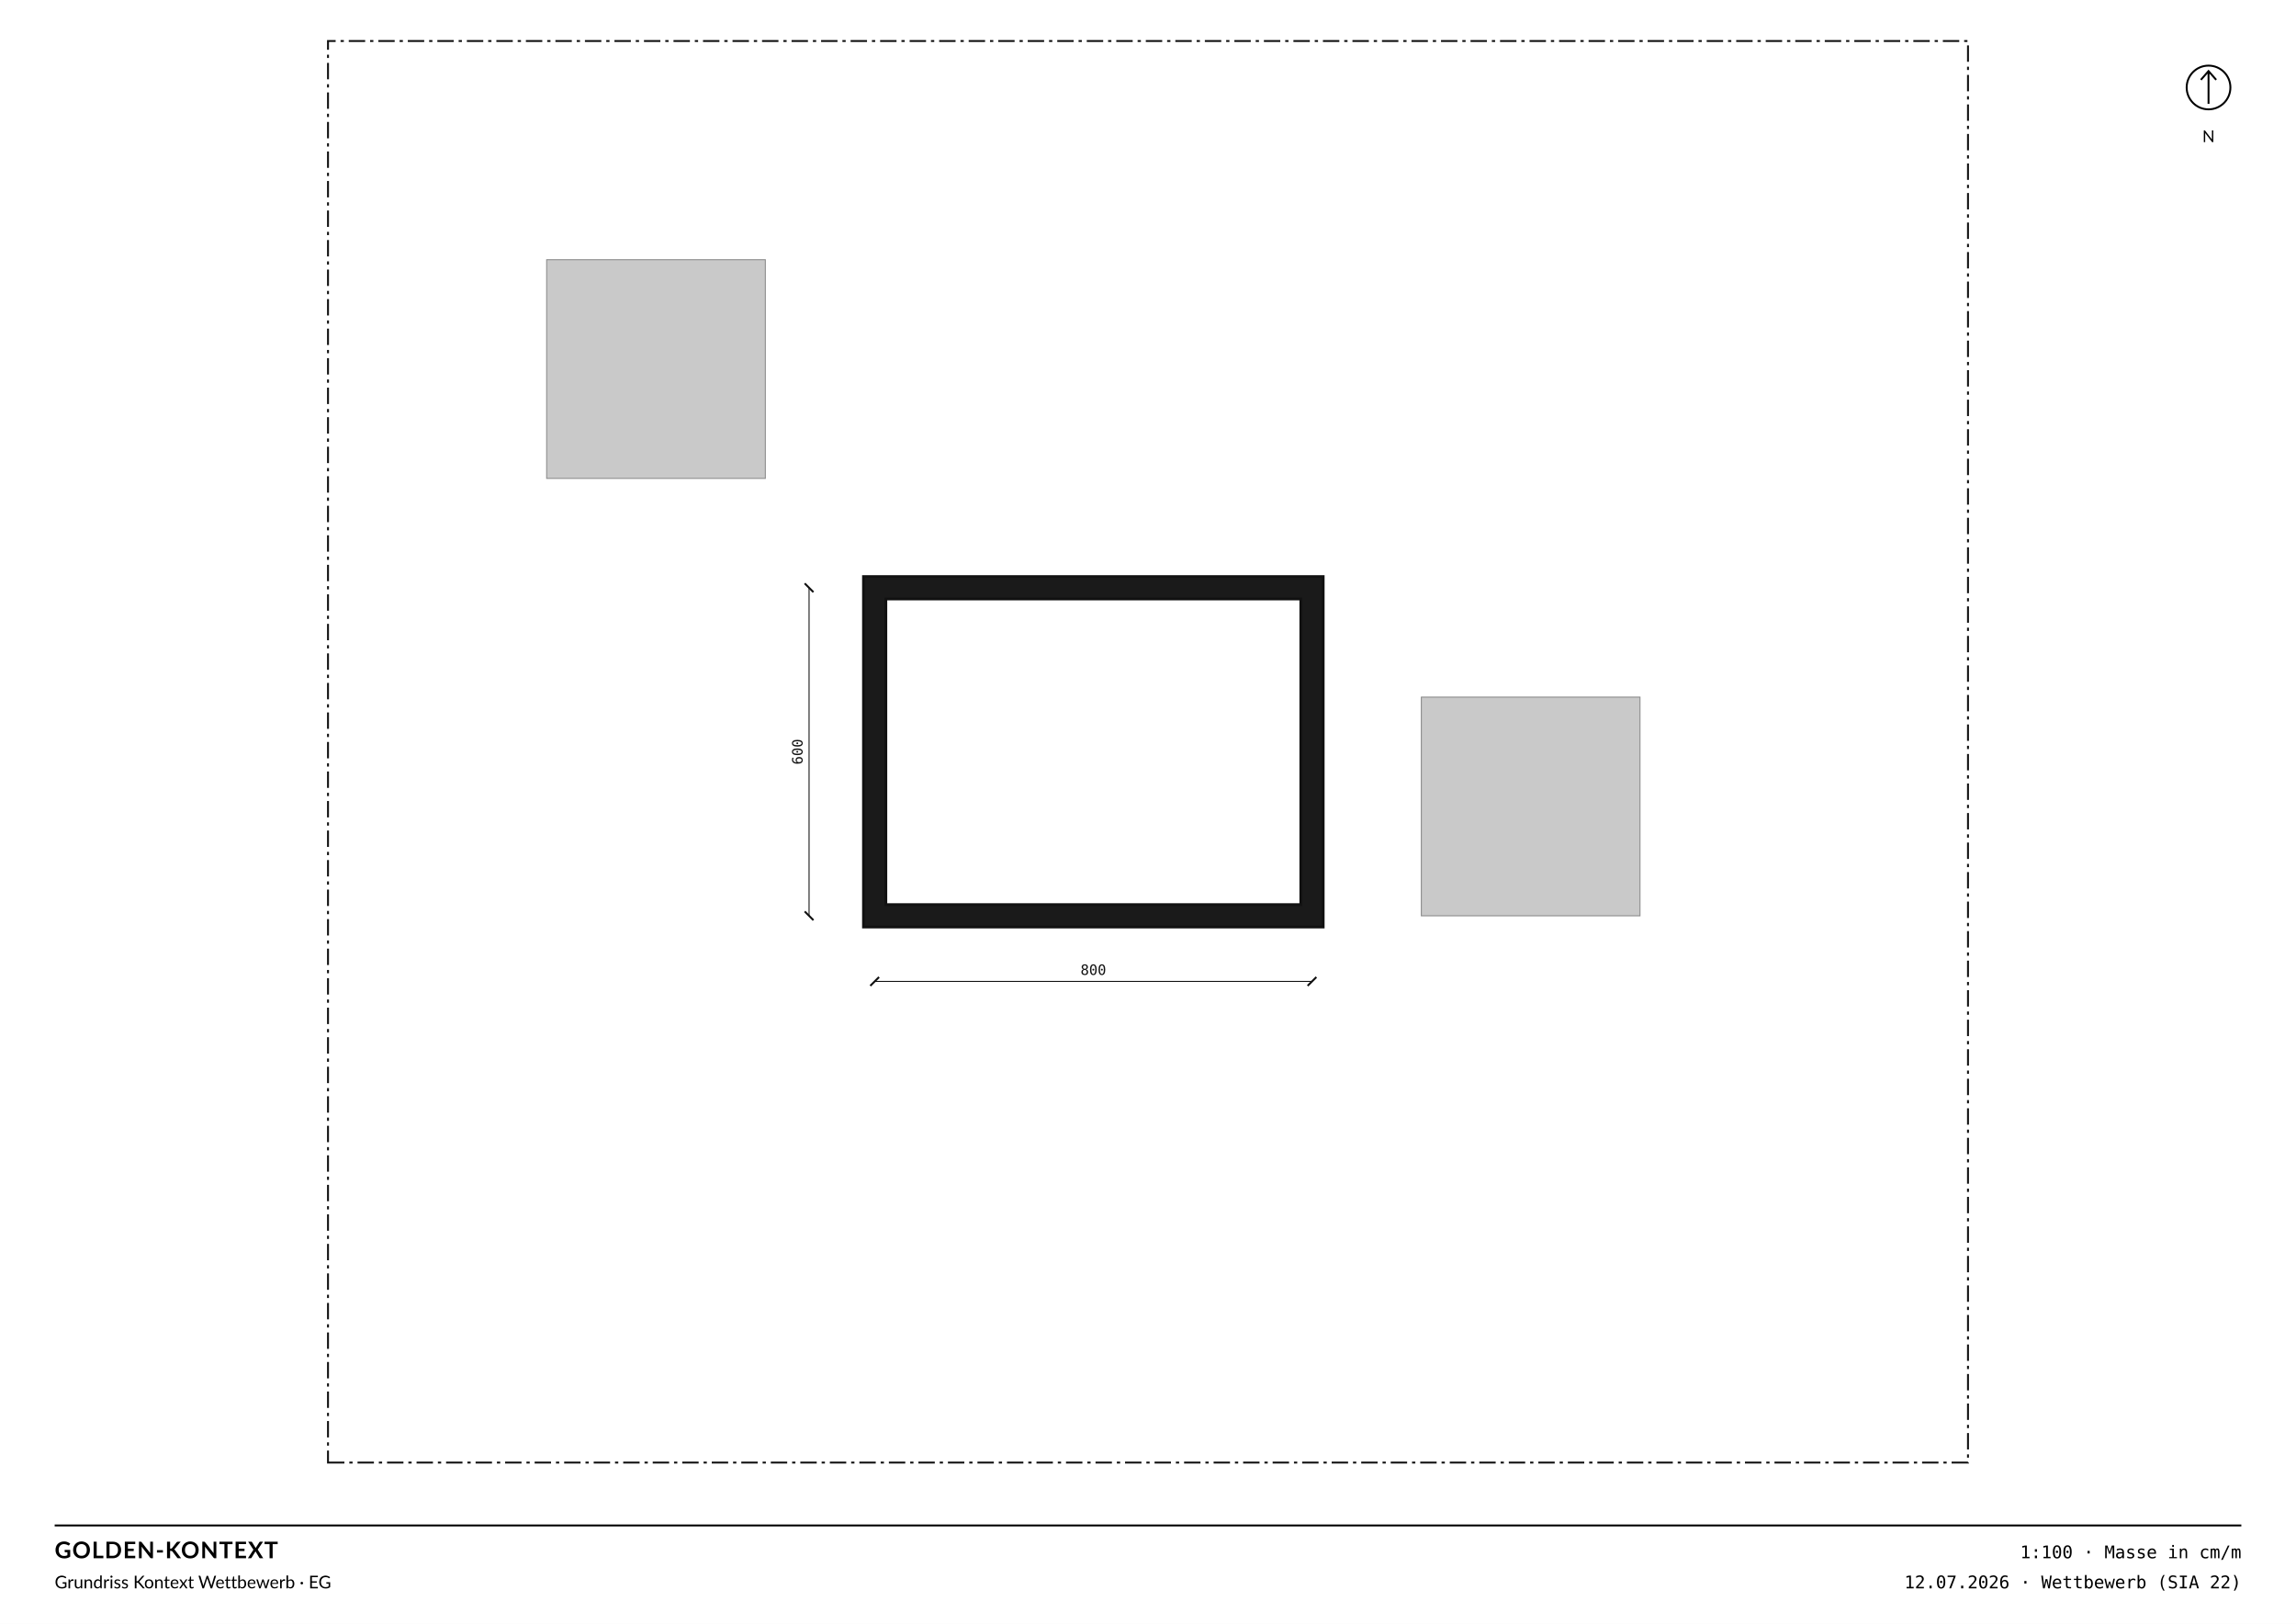
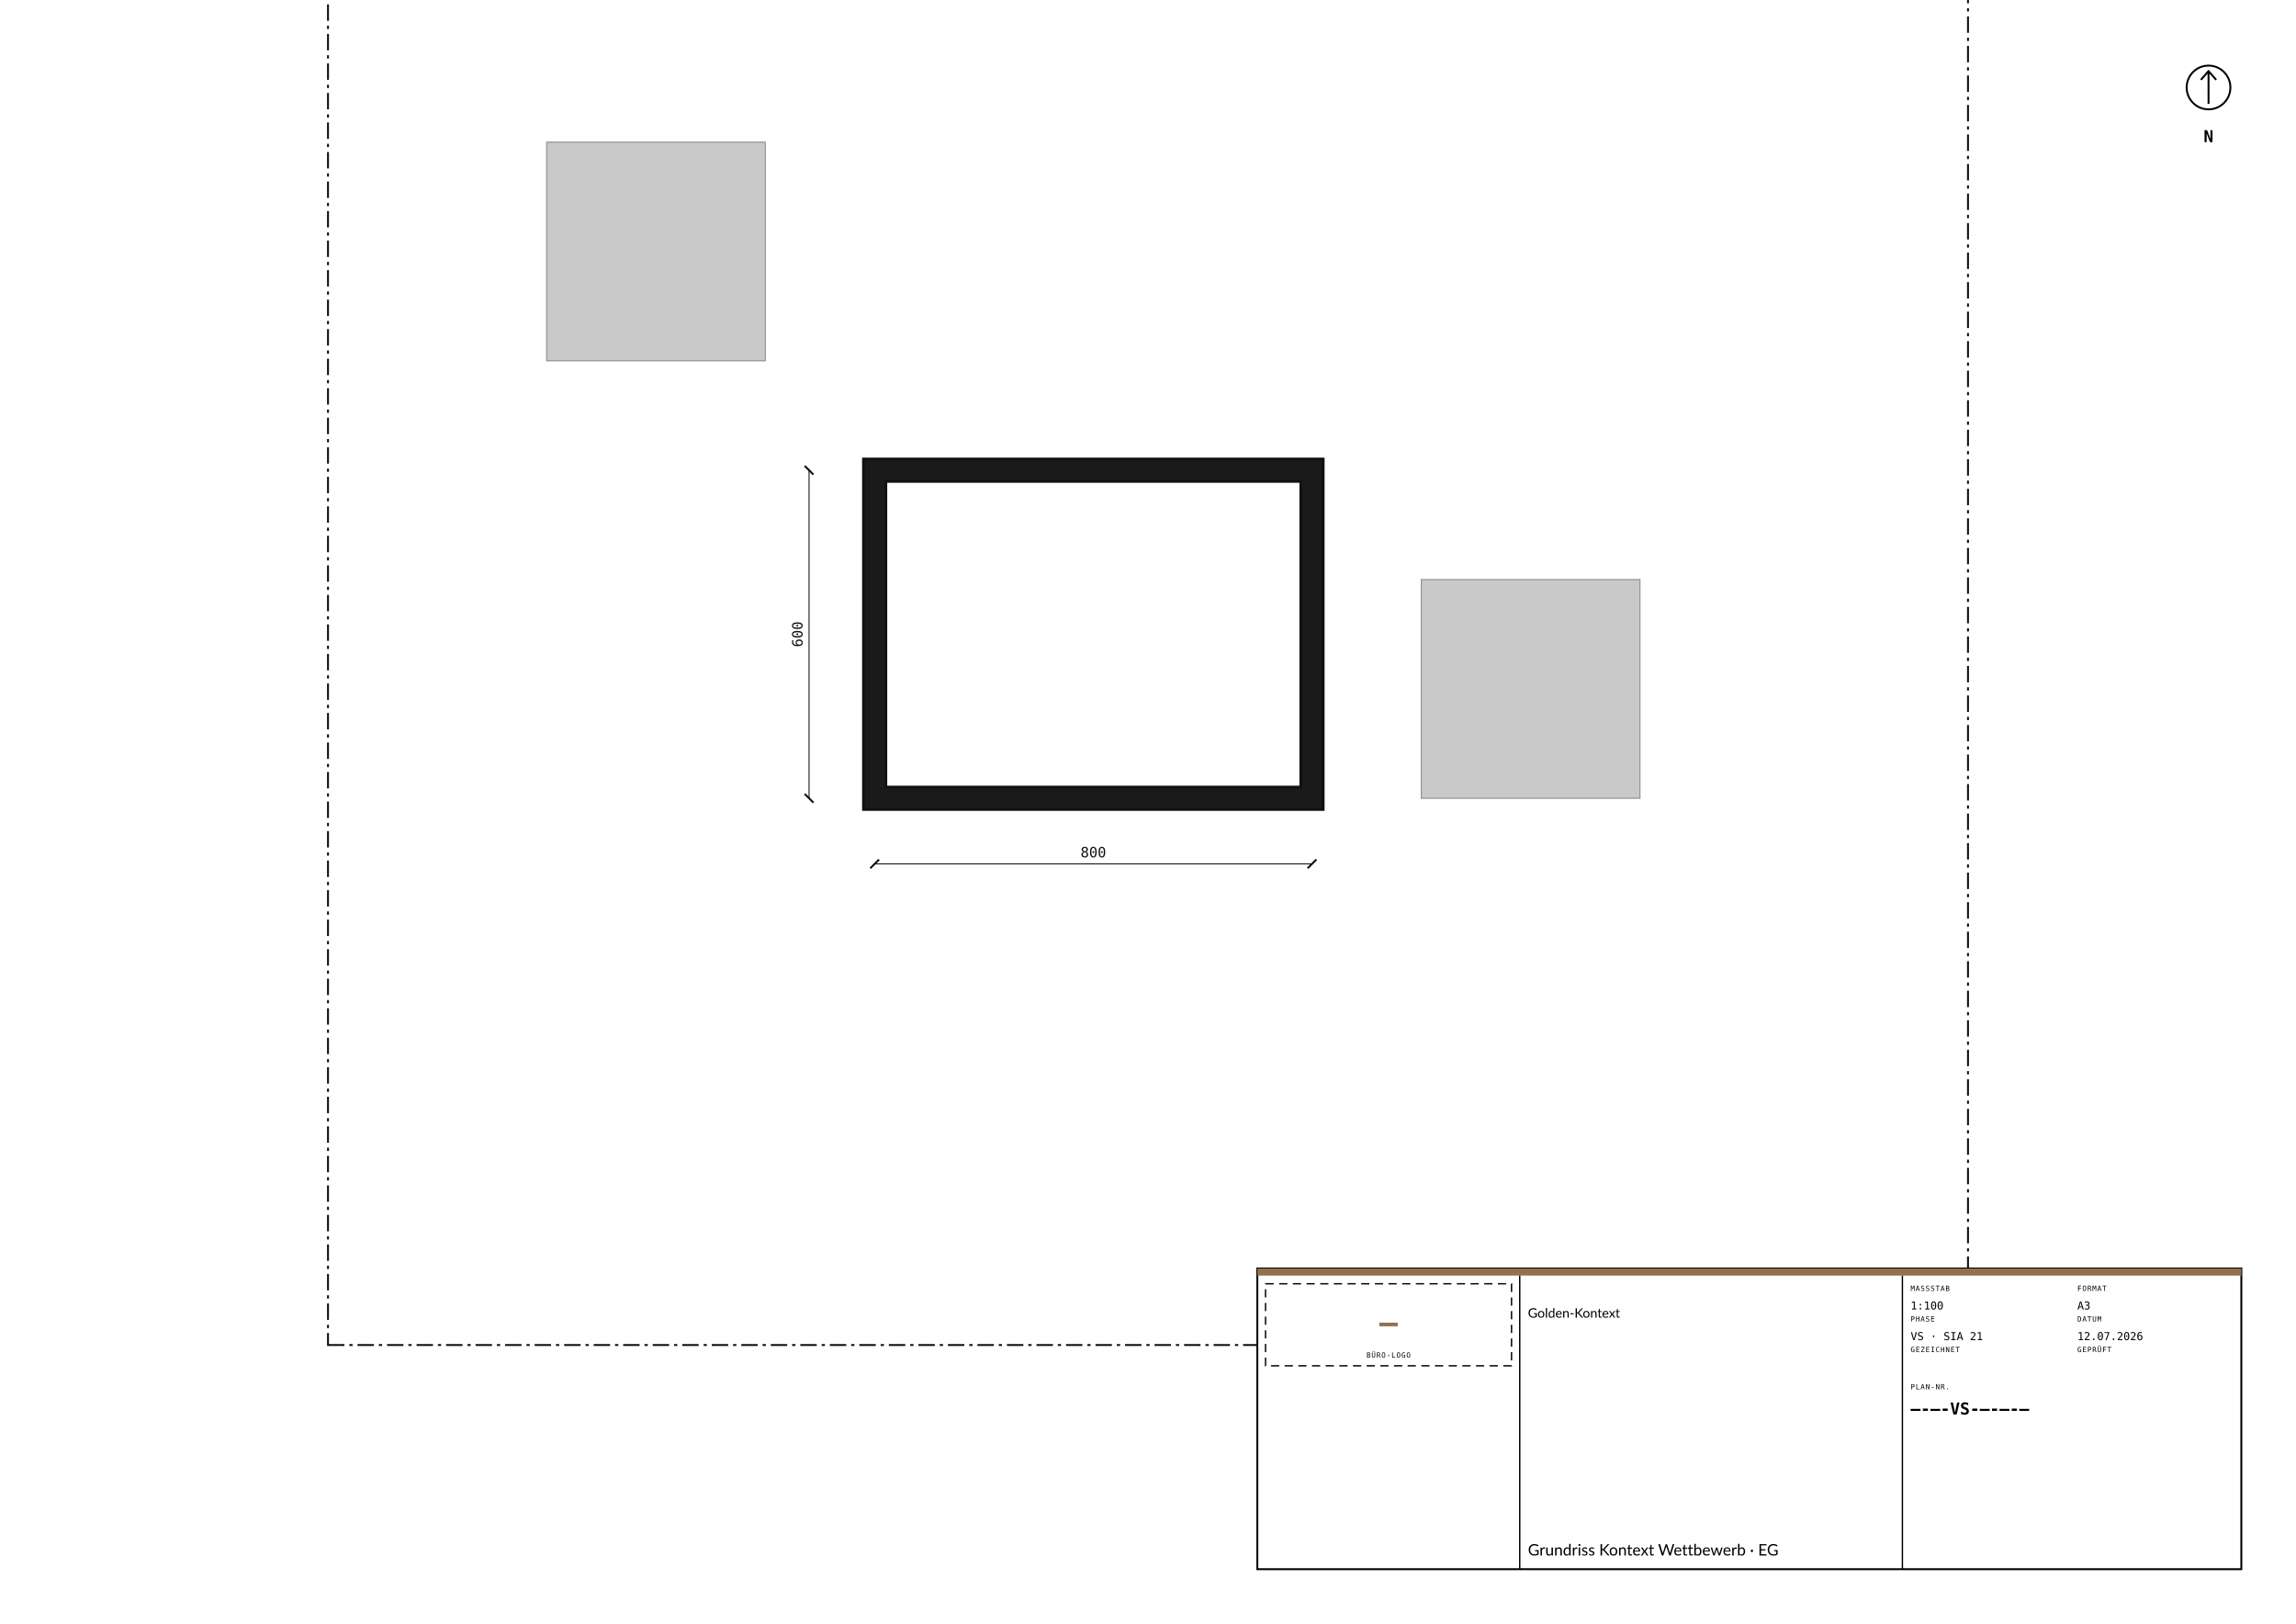
<svg xmlns="http://www.w3.org/2000/svg" width="420mm" height="297mm" viewBox="0 0 420 297" font-family="Helvetica, Arial, sans-serif">
  <rect width="420" height="297" fill="white" />
-   <g transform="translate(160.00, 167.50) scale(0.01)">
+   <g transform="translate(160.00, 146.00) scale(0.01)">
    <path d="M 8205 205 L 8205 -6205 L -205 -6205 L -205 205 Z M 205 -5795 L 7795 -5795 L 7795 -205 L 205 -205 Z" fill-rule="evenodd" fill="#1a1a1a" stroke="#111" stroke-width="50" />
    <path d="M -10000 10000 L 20000 10000 L 20000 -16000 L -10000 -16000 Z" fill-rule="evenodd" fill="none" stroke="#111" stroke-width="35" stroke-dasharray="300 90 60 90" />
    <path d="M 10000 0 L 14000 0 L 14000 -4000 L 10000 -4000 Z" fill-rule="evenodd" fill="#c9c9c9" stroke="#8a8a8a" stroke-width="18" />
    <path d="M -6000 -8000 L -2000 -8000 L -2000 -12000 L -6000 -12000 Z" fill-rule="evenodd" fill="#c9c9c9" stroke="#8a8a8a" stroke-width="18" />
    <g stroke="#111" fill="#111">
      <line x1="0" y1="1200" x2="8000" y2="1200" stroke-width="18" />
      <line x1="-80" y1="1280" x2="80" y2="1120" stroke-width="36" />
      <line x1="7920" y1="1280" x2="8080" y2="1120" stroke-width="36" />
      <text x="4000" y="1080" text-anchor="middle" font-size="260" font-family="'IBM Plex Mono', ui-monospace, monospace" stroke="none">800</text>
    </g>
    <g stroke="#111" fill="#111">
      <line x1="-1200" y1="0" x2="-1200" y2="-6000" stroke-width="18" />
      <line x1="-1280" y1="-80" x2="-1120" y2="80" stroke-width="36" />
      <line x1="-1280" y1="-6080" x2="-1120" y2="-5920" stroke-width="36" />
      <text x="-1320" y="-3000" text-anchor="middle" font-size="260" font-family="'IBM Plex Mono', ui-monospace, monospace" stroke="none" transform="rotate(-90 -1320 -3000)">600</text>
    </g>
  </g>
-   <g stroke="black" fill="none" stroke-width="0.35">
-     <circle cx="404" cy="16" r="4" />
-     <path d="M 404 19 L 404 13 M 402.6 14.6 L 404 13 L 405.4 14.6" />
-     <text x="404" y="26" text-anchor="middle" font-size="3" font-family="'Lato', Helvetica, Arial, sans-serif" stroke="none" fill="black">N</text>
+   <g data-teil="nordpfeil" stroke="black" fill="none" stroke-width="0.35">
+     <circle cx="404.00" cy="16.00" r="4" />
+     <path d="M 404.00 19.00 L 404.00 13.00 M 402.60 14.60 L 404.00 13.00 L 405.40 14.60" />
+     <text x="404.00" y="26.00" text-anchor="middle" font-family="'IBM Plex Mono', ui-monospace, monospace" font-size="3" font-feature-settings="'tnum'" font-weight="bold" stroke="none" fill="black">N</text>
  </g>
-   <g font-size="3.2">
-     <line x1="10" y1="279" x2="410" y2="279" stroke="black" stroke-width="0.35" />
-     <text x="10" y="285" font-weight="bold" font-family="'Lato', Helvetica, Arial, sans-serif" letter-spacing="0.04em" font-size="4.2">GOLDEN-KONTEXT</text>
-     <text x="10" y="290.5" font-family="'Lato', Helvetica, Arial, sans-serif">Grundriss Kontext Wettbewerb · EG</text>
-     <text x="410" y="285" text-anchor="end" font-family="'IBM Plex Mono', ui-monospace, monospace" font-feature-settings="'tnum'">1:100 · Masse in cm/m</text>
-     <text x="410" y="290.5" text-anchor="end" font-family="'IBM Plex Mono', ui-monospace, monospace" font-feature-settings="'tnum'">12.07.2026 · Wettbewerb (SIA 22)</text>
+   <g data-teil="plankopf">
+     <rect x="230" y="232" width="180" height="55" fill="white" stroke="black" stroke-width="0.35" />
+     <rect x="230" y="232" width="180" height="1.3" fill="#94704F" />
+     <line x1="278" y1="233.3" x2="278" y2="287" stroke="black" stroke-width="0.25" />
+     <line x1="348" y1="233.3" x2="348" y2="287" stroke="black" stroke-width="0.25" />
+     <rect x="231.5" y="234.8" width="45" height="15" fill="none" stroke="black" stroke-width="0.25" stroke-dasharray="1.5 1" />
+     <text x="254.00" y="243.80" text-anchor="middle" font-family="'IBM Plex Mono', ui-monospace, monospace" font-size="5.6" font-feature-settings="'tnum'" font-weight="bold" fill="#94704F">—</text>
+     <text x="254.00" y="248.30" text-anchor="middle" font-family="'IBM Plex Mono', ui-monospace, monospace" font-size="1.3" font-feature-settings="'tnum'" letter-spacing="0.1em">BÜRO-LOGO</text>
+     <text x="279.50" y="241.00" text-anchor="start" font-family="'Lato', Helvetica, Arial, sans-serif" font-size="2.4">Golden-Kontext</text>
+     <text x="279.50" y="284.50" text-anchor="start" font-family="'Lato', Helvetica, Arial, sans-serif" font-size="2.9">Grundriss Kontext Wettbewerb · EG</text>
+     <text x="349.50" y="236.10" text-anchor="start" font-family="'IBM Plex Mono', ui-monospace, monospace" font-size="1.3" font-feature-settings="'tnum'" letter-spacing="0.1em">MASSSTAB</text>
+     <text x="349.50" y="239.50" text-anchor="start" font-family="'IBM Plex Mono', ui-monospace, monospace" font-size="2" font-feature-settings="'tnum'">1:100</text>
+     <text x="380.00" y="236.10" text-anchor="start" font-family="'IBM Plex Mono', ui-monospace, monospace" font-size="1.3" font-feature-settings="'tnum'" letter-spacing="0.1em">FORMAT</text>
+     <text x="380.00" y="239.50" text-anchor="start" font-family="'IBM Plex Mono', ui-monospace, monospace" font-size="2" font-feature-settings="'tnum'">A3</text>
+     <text x="349.50" y="241.70" text-anchor="start" font-family="'IBM Plex Mono', ui-monospace, monospace" font-size="1.3" font-feature-settings="'tnum'" letter-spacing="0.1em">PHASE</text>
+     <text x="349.50" y="245.10" text-anchor="start" font-family="'IBM Plex Mono', ui-monospace, monospace" font-size="2" font-feature-settings="'tnum'">VS · SIA 21</text>
+     <text x="380.00" y="241.70" text-anchor="start" font-family="'IBM Plex Mono', ui-monospace, monospace" font-size="1.3" font-feature-settings="'tnum'" letter-spacing="0.1em">DATUM</text>
+     <text x="380.00" y="245.10" text-anchor="start" font-family="'IBM Plex Mono', ui-monospace, monospace" font-size="2" font-feature-settings="'tnum'">12.07.2026</text>
+     <text x="349.50" y="247.30" text-anchor="start" font-family="'IBM Plex Mono', ui-monospace, monospace" font-size="1.3" font-feature-settings="'tnum'" letter-spacing="0.1em">GEZEICHNET</text>
+     <text x="380.00" y="247.30" text-anchor="start" font-family="'IBM Plex Mono', ui-monospace, monospace" font-size="1.3" font-feature-settings="'tnum'" letter-spacing="0.1em">GEPRÜFT</text>
+     <text x="349.50" y="254.10" text-anchor="start" font-family="'IBM Plex Mono', ui-monospace, monospace" font-size="1.3" font-feature-settings="'tnum'" letter-spacing="0.1em">PLAN-NR.</text>
+     <text x="349.50" y="258.70" text-anchor="start" font-family="'IBM Plex Mono', ui-monospace, monospace" font-size="3" font-feature-settings="'tnum'" font-weight="bold">—-—-VS-—-—-—</text>
  </g>
</svg>
